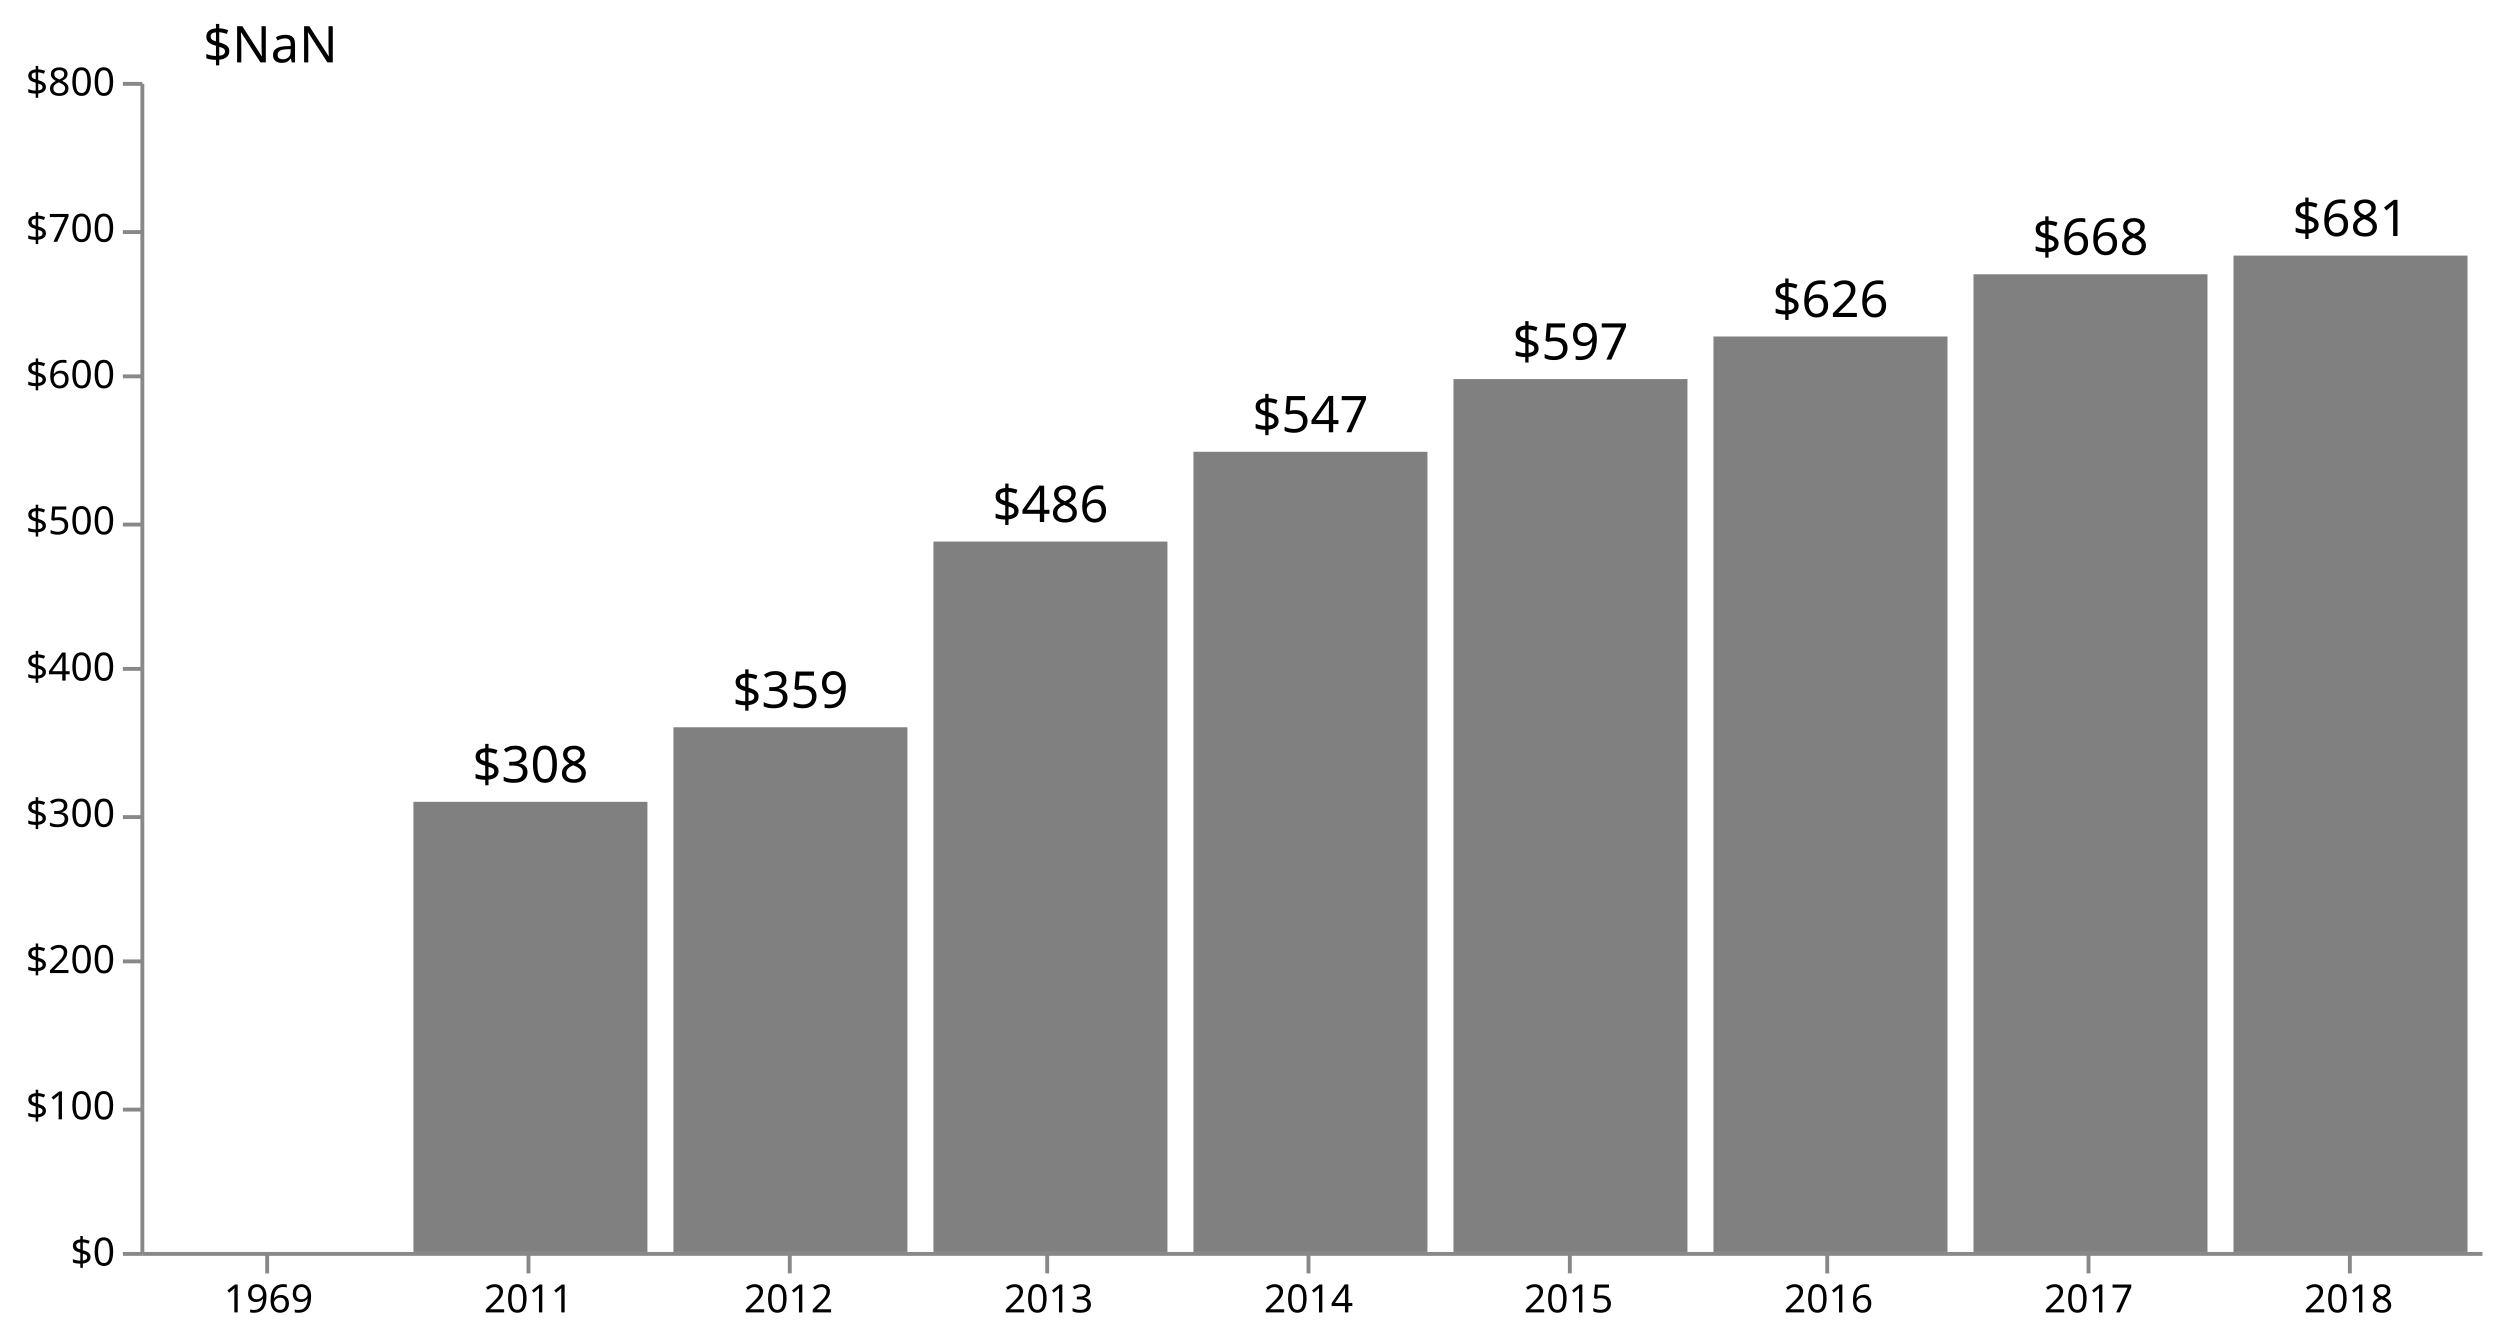
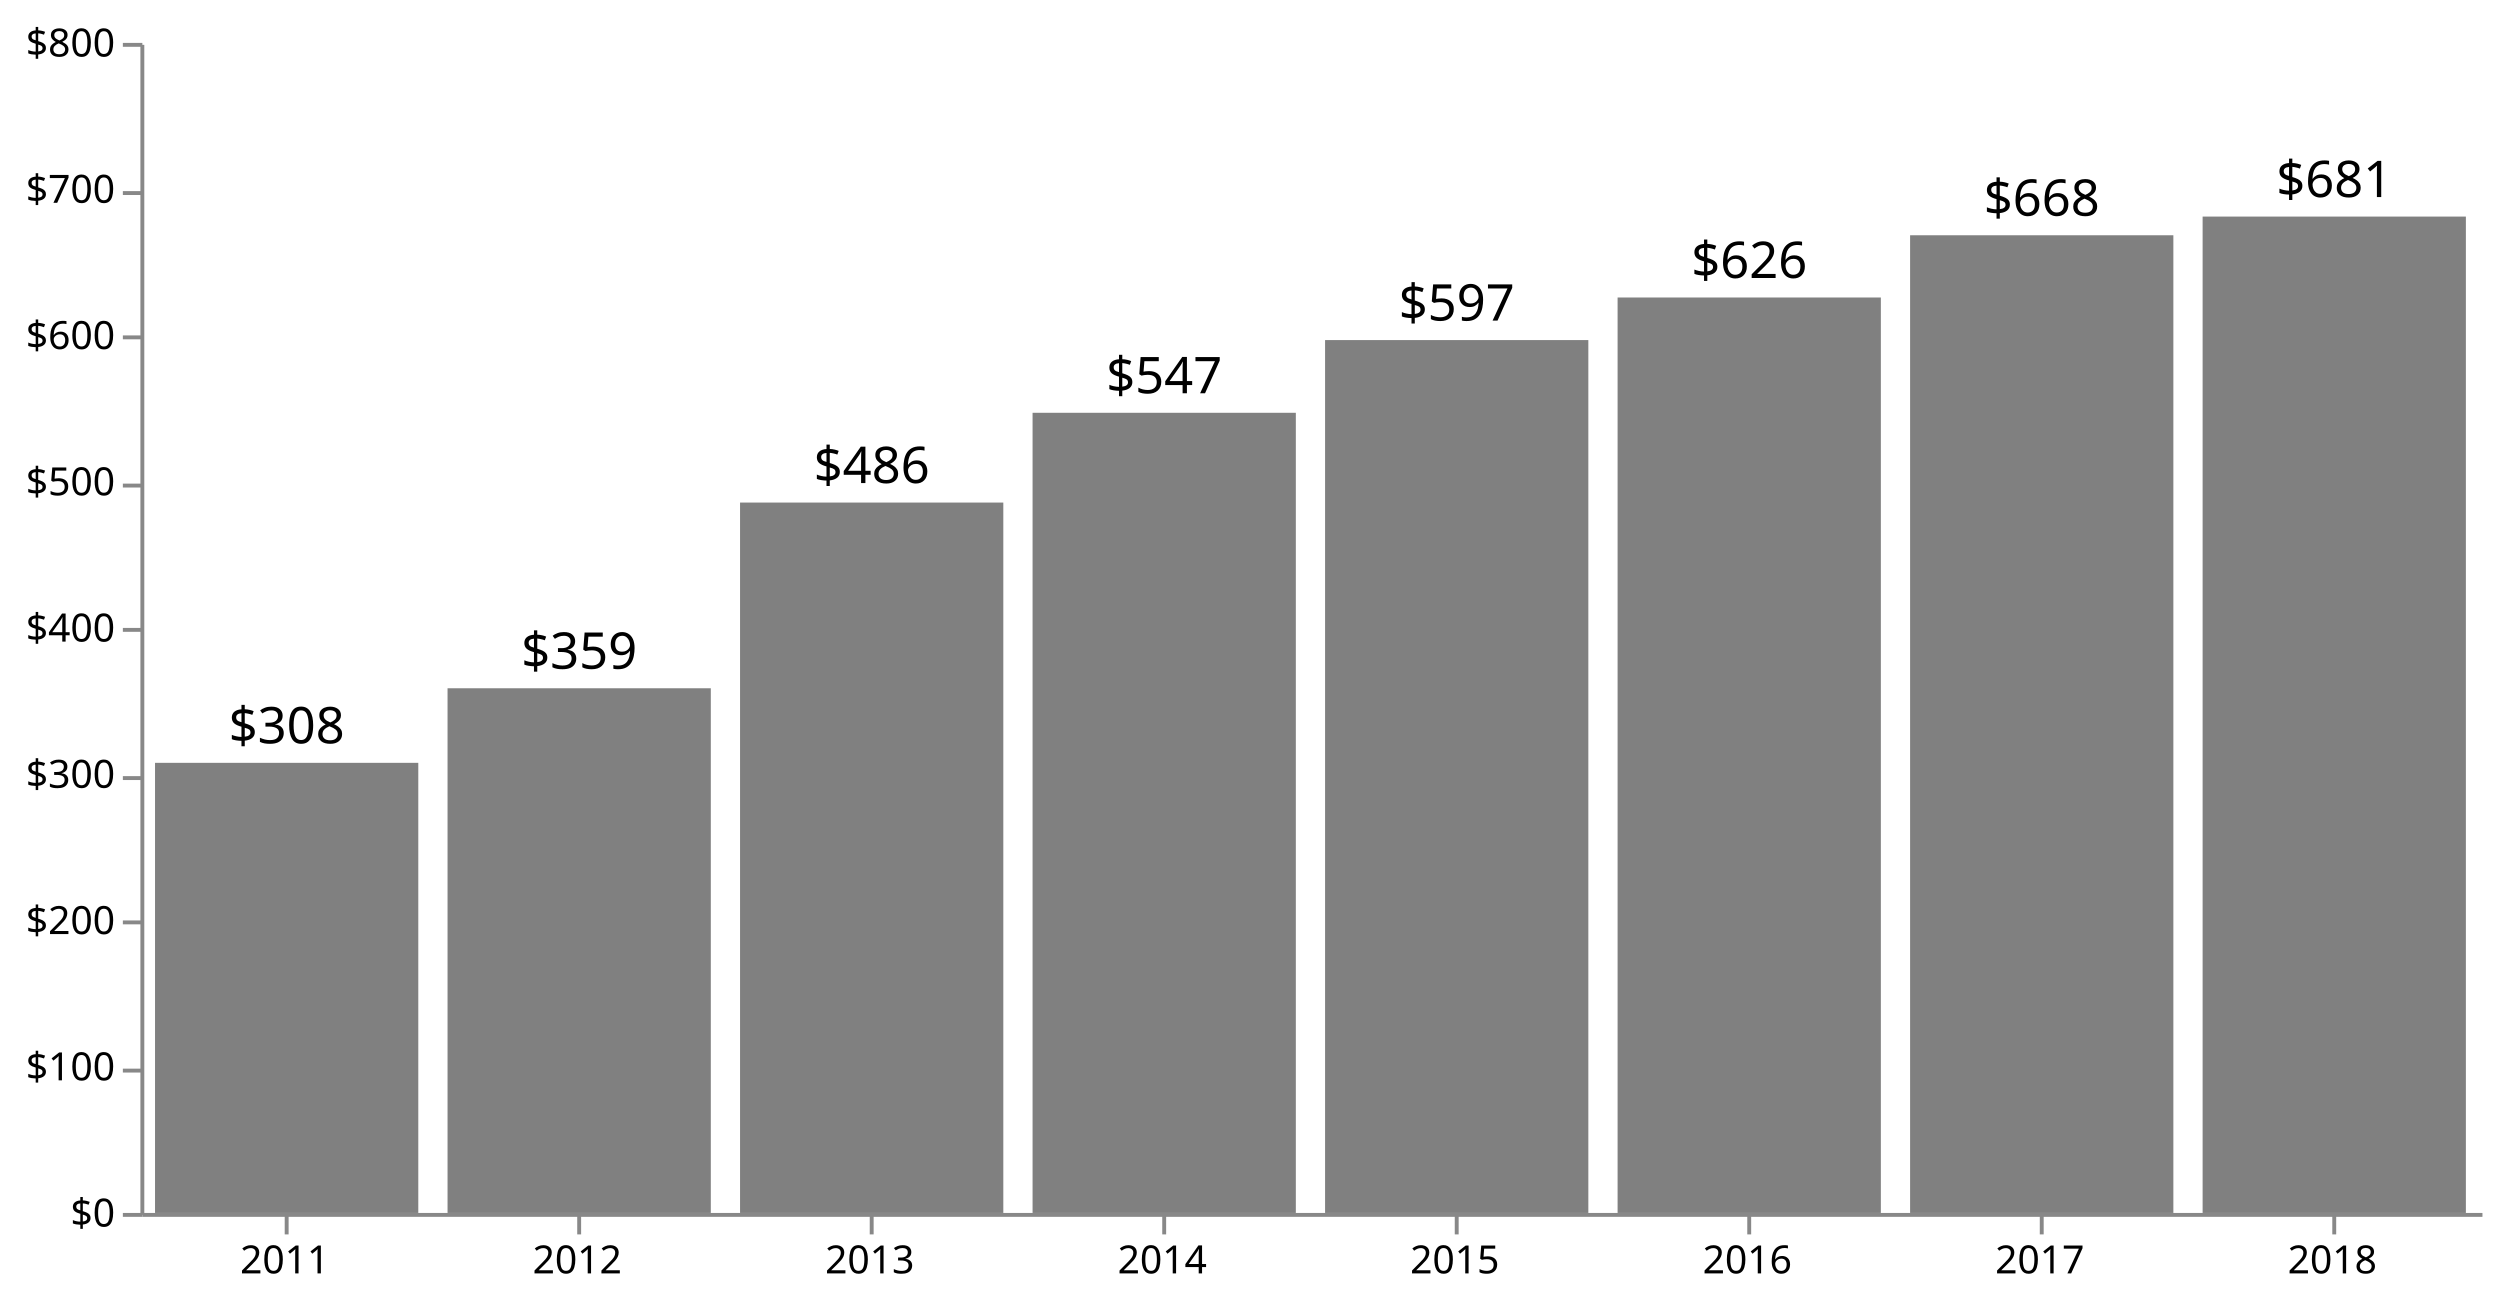
- <svg xmlns="http://www.w3.org/2000/svg" class="marks" width="641" height="344" viewBox="0 0 641 344" version="1.1">
-   <g transform="translate(36,21)">
+ <svg xmlns="http://www.w3.org/2000/svg" class="marks" width="641" height="334" viewBox="0 0 641 334" version="1.1">
+   <g transform="translate(36,11)">
    <g class="mark-group role-frame root">
      <g transform="translate(0,0)">
        <path class="background" d="M0.5,0.5h600v300h-600Z" style="fill: none; stroke: #ddd; stroke-opacity: 0;" />
        <g>
          <g class="mark-rect role-mark layer_0_marks">
-             <path d="M536.667,44.531h60v255.469h-60Z" style="fill: gray;" />
-             <path d="M470,49.321h60v250.679h-60Z" style="fill: gray;" />
-             <path d="M403.333,65.278h60v234.722h-60Z" style="fill: gray;" />
-             <path d="M336.667,76.195h60v223.805h-60Z" style="fill: gray;" />
-             <path d="M270,94.839h60v205.161h-60Z" style="fill: gray;" />
-             <path d="M203.333,117.856h60v182.144h-60Z" style="fill: gray;" />
-             <path d="M136.667,165.47h60v134.53h-60Z" style="fill: gray;" />
-             <path d="M70,184.591h60v115.409h-60Z" style="fill: gray;" />
-             <path d="M3.333,0h60v0h-60Z" style="fill: gray;" />
+             <path d="M528.75,44.531h67.5v255.469h-67.5Z" style="fill: gray;" />
+             <path d="M453.75,49.321h67.5v250.679h-67.5Z" style="fill: gray;" />
+             <path d="M378.75,65.278h67.5v234.722h-67.5Z" style="fill: gray;" />
+             <path d="M303.75,76.195h67.5v223.805h-67.5Z" style="fill: gray;" />
+             <path d="M228.75,94.839h67.5v205.161h-67.5Z" style="fill: gray;" />
+             <path d="M153.75,117.856h67.5v182.144h-67.5Z" style="fill: gray;" />
+             <path d="M78.75,165.47h67.5v134.53h-67.5Z" style="fill: gray;" />
+             <path d="M3.75,184.591h67.5v115.409h-67.5Z" style="fill: gray;" />
          </g>
          <g class="mark-text role-mark layer_1_marks">
-             <text text-anchor="middle" transform="translate(566.6667,39.53125)" style="font: 13px sans-serif; fill: black;">$681</text>
-             <text text-anchor="middle" transform="translate(500,44.32065)" style="font: 13px sans-serif; fill: black;">$668</text>
-             <text text-anchor="middle" transform="translate(433.3333,60.27826)" style="font: 13px sans-serif; fill: black;">$626</text>
-             <text text-anchor="middle" transform="translate(366.6667,71.19529)" style="font: 13px sans-serif; fill: black;">$597</text>
-             <text text-anchor="middle" transform="translate(300,89.8388)" style="font: 13px sans-serif; fill: black;">$547</text>
-             <text text-anchor="middle" transform="translate(233.3333,112.8558)" style="font: 13px sans-serif; fill: black;">$486</text>
-             <text text-anchor="middle" transform="translate(166.6667,160.4704)" style="font: 13px sans-serif; fill: black;">$359</text>
-             <text text-anchor="middle" transform="translate(100,179.5911)" style="font: 13px sans-serif; fill: black;">$308</text>
-             <text text-anchor="middle" transform="translate(33.33333,-5)" style="font: 13px sans-serif; fill: black;">$NaN</text>
+             <text text-anchor="middle" transform="translate(562.5,39.53125)" style="font: 13px sans-serif; fill: black;">$681</text>
+             <text text-anchor="middle" transform="translate(487.5,44.32065)" style="font: 13px sans-serif; fill: black;">$668</text>
+             <text text-anchor="middle" transform="translate(412.5,60.27826)" style="font: 13px sans-serif; fill: black;">$626</text>
+             <text text-anchor="middle" transform="translate(337.5,71.19529)" style="font: 13px sans-serif; fill: black;">$597</text>
+             <text text-anchor="middle" transform="translate(262.5,89.8388)" style="font: 13px sans-serif; fill: black;">$547</text>
+             <text text-anchor="middle" transform="translate(187.5,112.8558)" style="font: 13px sans-serif; fill: black;">$486</text>
+             <text text-anchor="middle" transform="translate(112.5,160.4704)" style="font: 13px sans-serif; fill: black;">$359</text>
+             <text text-anchor="middle" transform="translate(37.5,179.5911)" style="font: 13px sans-serif; fill: black;">$308</text>
          </g>
          <g class="mark-group role-axis">
            <g transform="translate(0.5,300.5)">
              <path class="background" d="M0,0h0v0h0Z" style="pointer-events: none; fill: none;" />
              <g>
                <g class="mark-rule role-axis-tick" style="pointer-events: none;">
-                   <line transform="translate(32,0)" x2="0" y2="5" style="fill: none; stroke: #888; stroke-width: 1; opacity: 1;" />
-                   <line transform="translate(99,0)" x2="0" y2="5" style="fill: none; stroke: #888; stroke-width: 1; opacity: 1;" />
-                   <line transform="translate(166,0)" x2="0" y2="5" style="fill: none; stroke: #888; stroke-width: 1; opacity: 1;" />
-                   <line transform="translate(232,0)" x2="0" y2="5" style="fill: none; stroke: #888; stroke-width: 1; opacity: 1;" />
-                   <line transform="translate(299,0)" x2="0" y2="5" style="fill: none; stroke: #888; stroke-width: 1; opacity: 1;" />
-                   <line transform="translate(366,0)" x2="0" y2="5" style="fill: none; stroke: #888; stroke-width: 1; opacity: 1;" />
-                   <line transform="translate(432,0)" x2="0" y2="5" style="fill: none; stroke: #888; stroke-width: 1; opacity: 1;" />
-                   <line transform="translate(499,0)" x2="0" y2="5" style="fill: none; stroke: #888; stroke-width: 1; opacity: 1;" />
-                   <line transform="translate(566,0)" x2="0" y2="5" style="fill: none; stroke: #888; stroke-width: 1; opacity: 1;" />
+                   <line transform="translate(37,0)" x2="0" y2="5" style="fill: none; stroke: #888; stroke-width: 1; opacity: 1;" />
+                   <line transform="translate(112,0)" x2="0" y2="5" style="fill: none; stroke: #888; stroke-width: 1; opacity: 1;" />
+                   <line transform="translate(187,0)" x2="0" y2="5" style="fill: none; stroke: #888; stroke-width: 1; opacity: 1;" />
+                   <line transform="translate(262,0)" x2="0" y2="5" style="fill: none; stroke: #888; stroke-width: 1; opacity: 1;" />
+                   <line transform="translate(337,0)" x2="0" y2="5" style="fill: none; stroke: #888; stroke-width: 1; opacity: 1;" />
+                   <line transform="translate(412,0)" x2="0" y2="5" style="fill: none; stroke: #888; stroke-width: 1; opacity: 1;" />
+                   <line transform="translate(487,0)" x2="0" y2="5" style="fill: none; stroke: #888; stroke-width: 1; opacity: 1;" />
+                   <line transform="translate(562,0)" x2="0" y2="5" style="fill: none; stroke: #888; stroke-width: 1; opacity: 1;" />
                </g>
                <g class="mark-text role-axis-label" style="pointer-events: none;">
-                   <text text-anchor="middle" transform="translate(32.33333,15)" style="font: 10px sans-serif; fill: #000; opacity: 1;">1969</text>
-                   <text text-anchor="middle" transform="translate(99,15)" style="font: 10px sans-serif; fill: #000; opacity: 1;">2011</text>
-                   <text text-anchor="middle" transform="translate(165.6667,15)" style="font: 10px sans-serif; fill: #000; opacity: 1;">2012</text>
-                   <text text-anchor="middle" transform="translate(232.3333,15)" style="font: 10px sans-serif; fill: #000; opacity: 1;">2013</text>
-                   <text text-anchor="middle" transform="translate(299,15)" style="font: 10px sans-serif; fill: #000; opacity: 1;">2014</text>
-                   <text text-anchor="middle" transform="translate(365.6667,15)" style="font: 10px sans-serif; fill: #000; opacity: 1;">2015</text>
-                   <text text-anchor="middle" transform="translate(432.3333,15)" style="font: 10px sans-serif; fill: #000; opacity: 1;">2016</text>
-                   <text text-anchor="middle" transform="translate(499,15)" style="font: 10px sans-serif; fill: #000; opacity: 1;">2017</text>
-                   <text text-anchor="middle" transform="translate(565.6667,15)" style="font: 10px sans-serif; fill: #000; opacity: 1;">2018</text>
+                   <text text-anchor="middle" transform="translate(36.5,15)" style="font: 10px sans-serif; fill: #000; opacity: 1;">2011</text>
+                   <text text-anchor="middle" transform="translate(111.5,15)" style="font: 10px sans-serif; fill: #000; opacity: 1;">2012</text>
+                   <text text-anchor="middle" transform="translate(186.5,15)" style="font: 10px sans-serif; fill: #000; opacity: 1;">2013</text>
+                   <text text-anchor="middle" transform="translate(261.5,15)" style="font: 10px sans-serif; fill: #000; opacity: 1;">2014</text>
+                   <text text-anchor="middle" transform="translate(336.5,15)" style="font: 10px sans-serif; fill: #000; opacity: 1;">2015</text>
+                   <text text-anchor="middle" transform="translate(411.5,15)" style="font: 10px sans-serif; fill: #000; opacity: 1;">2016</text>
+                   <text text-anchor="middle" transform="translate(486.5,15)" style="font: 10px sans-serif; fill: #000; opacity: 1;">2017</text>
+                   <text text-anchor="middle" transform="translate(561.5,15)" style="font: 10px sans-serif; fill: #000; opacity: 1;">2018</text>
                </g>
                <g class="mark-rule role-axis-domain" style="pointer-events: none;">
                  <line transform="translate(0,0)" x2="600" y2="0" style="fill: none; stroke: #888; stroke-width: 1; opacity: 1;" />
                </g>
              </g>
            </g>
          </g>
          <g class="mark-group role-axis">
            <g transform="translate(0.5,0.5)">
              <path class="background" d="M0,0h0v0h0Z" style="pointer-events: none; fill: none;" />
              <g>
                <g class="mark-rule role-axis-tick" style="pointer-events: none;">
                  <line transform="translate(0,300)" x2="-5" y2="0" style="fill: none; stroke: #888; stroke-width: 1; opacity: 1;" />
                  <line transform="translate(0,263)" x2="-5" y2="0" style="fill: none; stroke: #888; stroke-width: 1; opacity: 1;" />
                  <line transform="translate(0,225)" x2="-5" y2="0" style="fill: none; stroke: #888; stroke-width: 1; opacity: 1;" />
                  <line transform="translate(0,188)" x2="-5" y2="0" style="fill: none; stroke: #888; stroke-width: 1; opacity: 1;" />
                  <line transform="translate(0,150)" x2="-5" y2="0" style="fill: none; stroke: #888; stroke-width: 1; opacity: 1;" />
                  <line transform="translate(0,113)" x2="-5" y2="0" style="fill: none; stroke: #888; stroke-width: 1; opacity: 1;" />
                  <line transform="translate(0,75)" x2="-5" y2="0" style="fill: none; stroke: #888; stroke-width: 1; opacity: 1;" />
                  <line transform="translate(0,38)" x2="-5" y2="0" style="fill: none; stroke: #888; stroke-width: 1; opacity: 1;" />
                  <line transform="translate(0,0)" x2="-5" y2="0" style="fill: none; stroke: #888; stroke-width: 1; opacity: 1;" />
                </g>
                <g class="mark-text role-axis-label" style="pointer-events: none;">
                  <text text-anchor="end" transform="translate(-7,303)" style="font: 10px sans-serif; fill: #000; opacity: 1;">$0</text>
                  <text text-anchor="end" transform="translate(-7,265.5)" style="font: 10px sans-serif; fill: #000; opacity: 1;">$100</text>
                  <text text-anchor="end" transform="translate(-7,228)" style="font: 10px sans-serif; fill: #000; opacity: 1;">$200</text>
                  <text text-anchor="end" transform="translate(-7,190.5)" style="font: 10px sans-serif; fill: #000; opacity: 1;">$300</text>
                  <text text-anchor="end" transform="translate(-7,153)" style="font: 10px sans-serif; fill: #000; opacity: 1;">$400</text>
                  <text text-anchor="end" transform="translate(-7,115.5)" style="font: 10px sans-serif; fill: #000; opacity: 1;">$500</text>
                  <text text-anchor="end" transform="translate(-7,78)" style="font: 10px sans-serif; fill: #000; opacity: 1;">$600</text>
                  <text text-anchor="end" transform="translate(-7,40.5)" style="font: 10px sans-serif; fill: #000; opacity: 1;">$700</text>
                  <text text-anchor="end" transform="translate(-7,3)" style="font: 10px sans-serif; fill: #000; opacity: 1;">$800</text>
                </g>
                <g class="mark-rule role-axis-domain" style="pointer-events: none;">
                  <line transform="translate(0,300)" x2="0" y2="-300" style="fill: none; stroke: #888; stroke-width: 1; opacity: 1;" />
                </g>
              </g>
            </g>
          </g>
        </g>
      </g>
    </g>
  </g>
</svg>
